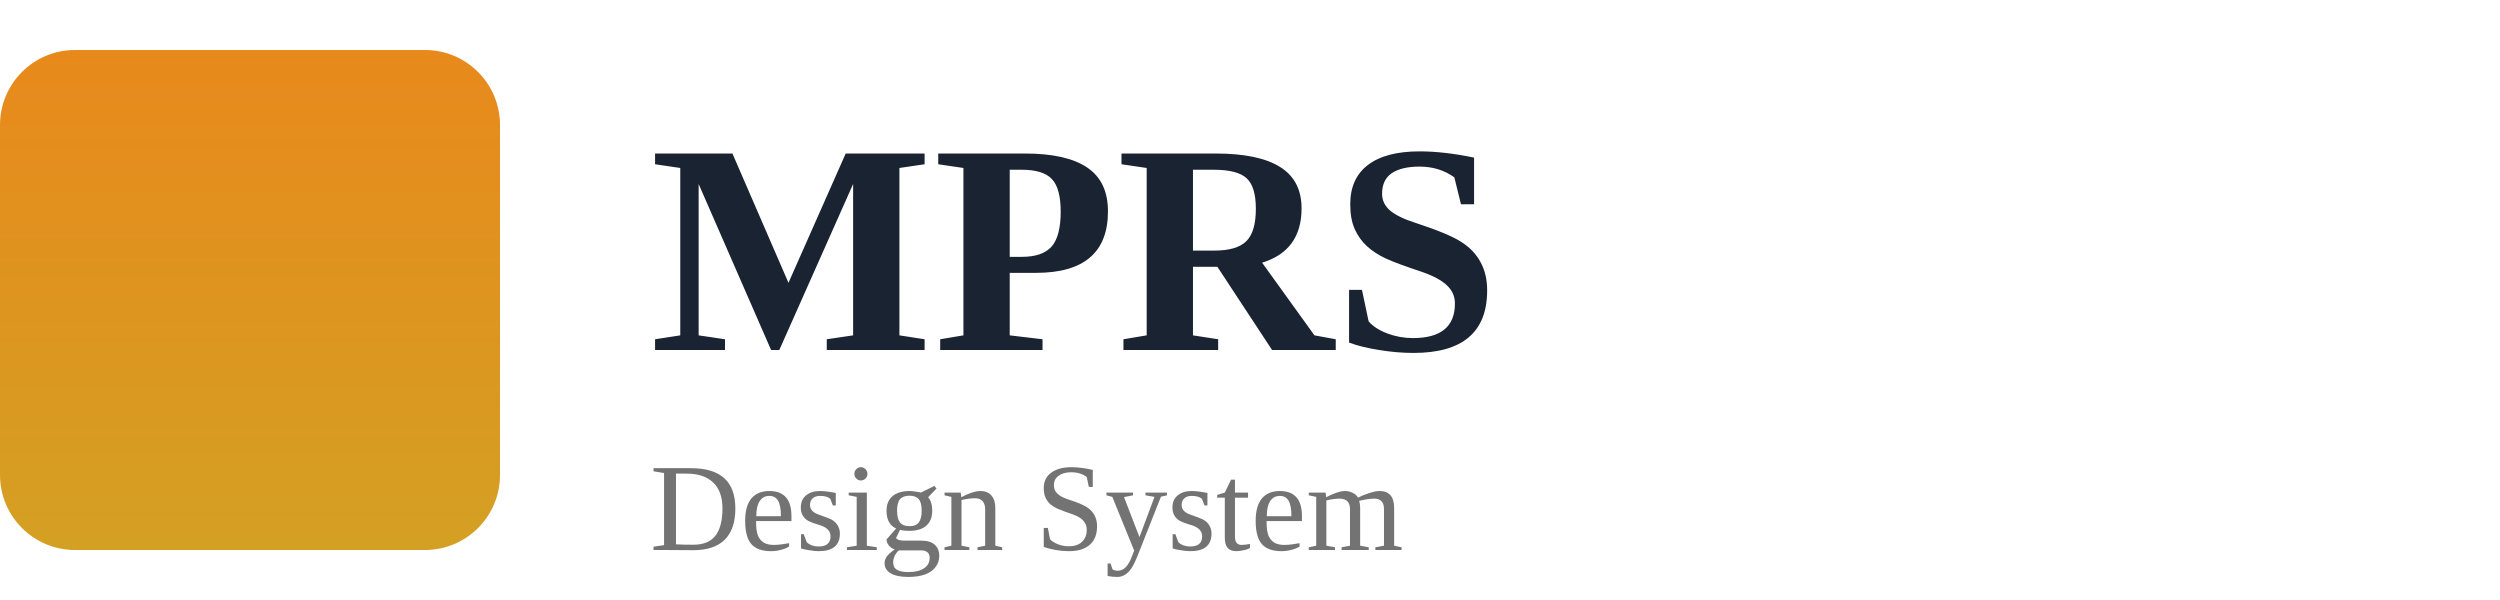
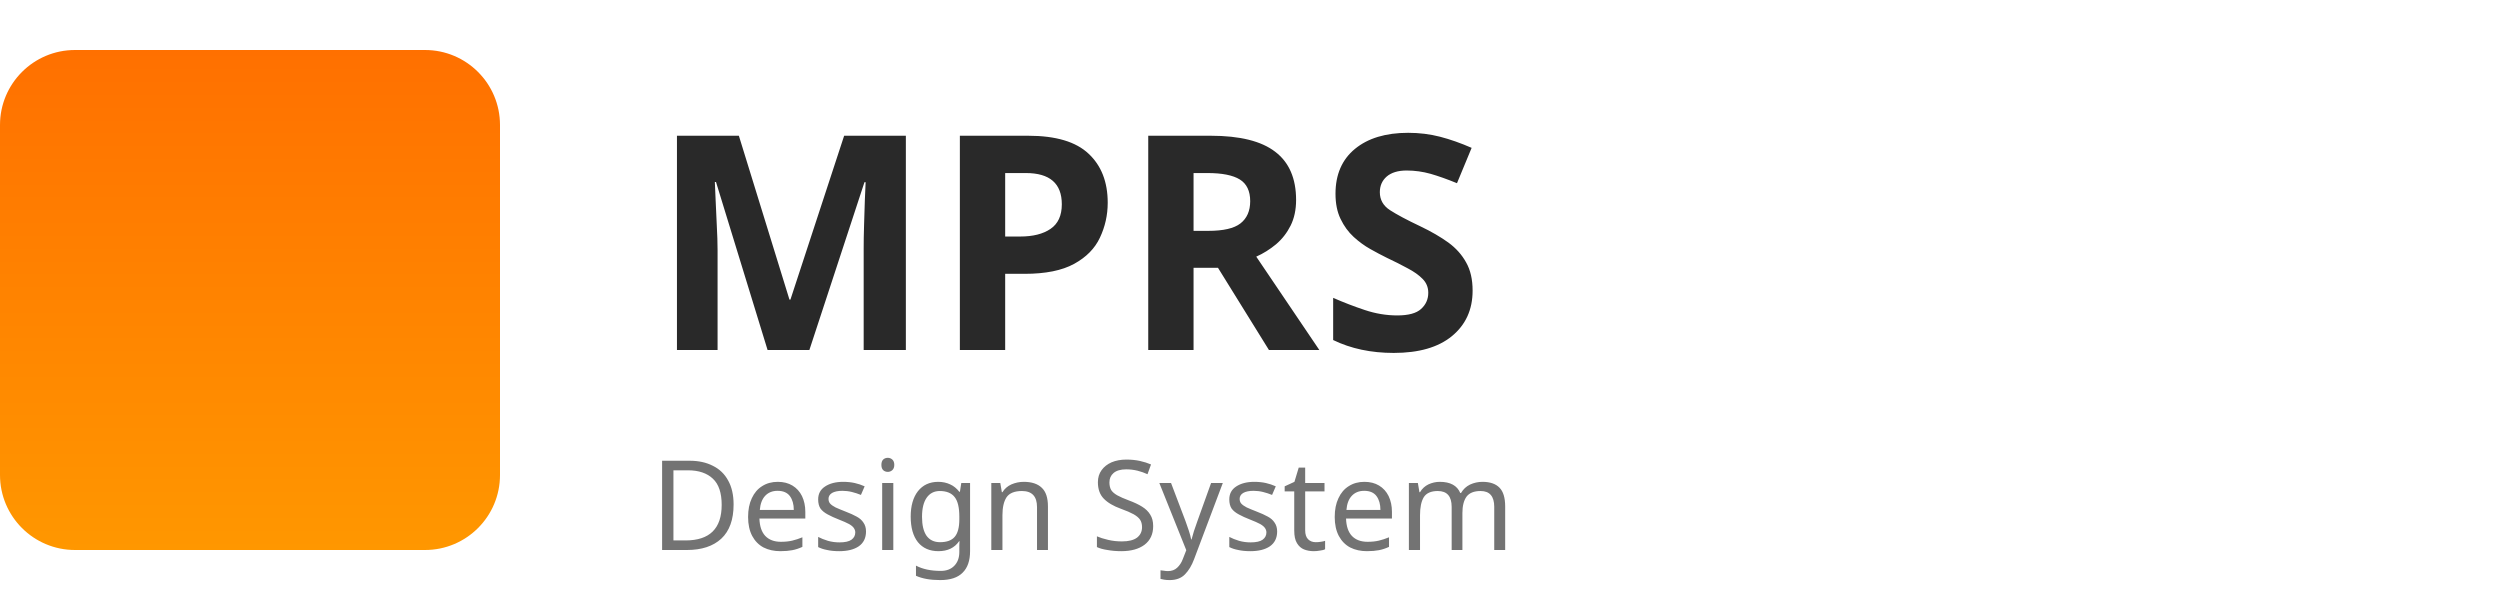
<svg xmlns="http://www.w3.org/2000/svg" viewBox="0 0 200 48" fill="none">
  <rect x="0" y="4" width="40" height="40" rx="6" fill="url(#grad)" />
-   <text x="52" y="28" fill="#1A2332" font-family="Source Sans 3, sans-serif" font-size="24" font-weight="800">MPRS</text>
-   <text x="52" y="44" fill="#737373" font-family="Source Sans 3, sans-serif" font-size="10">Design System</text>
+   <text x="52" y="28" fill="#292929" font-family="Montserrat, sans-serif" font-size="24" font-weight="800">MPRS</text>
+   <text x="52" y="44" fill="#737373" font-family="Montserrat, sans-serif" font-size="10">Design System</text>
  <defs>
    <linearGradient id="grad" x1="20" y1="4" x2="20" y2="44" gradientUnits="userSpaceOnUse">
-       <stop stop-color="#E8891C" />
-       <stop offset="1" stop-color="#D4A023" />
+       <stop stop-color="#FF7000" />
+       <stop offset="1" stop-color="#FF9700" />
    </linearGradient>
  </defs>
</svg>
